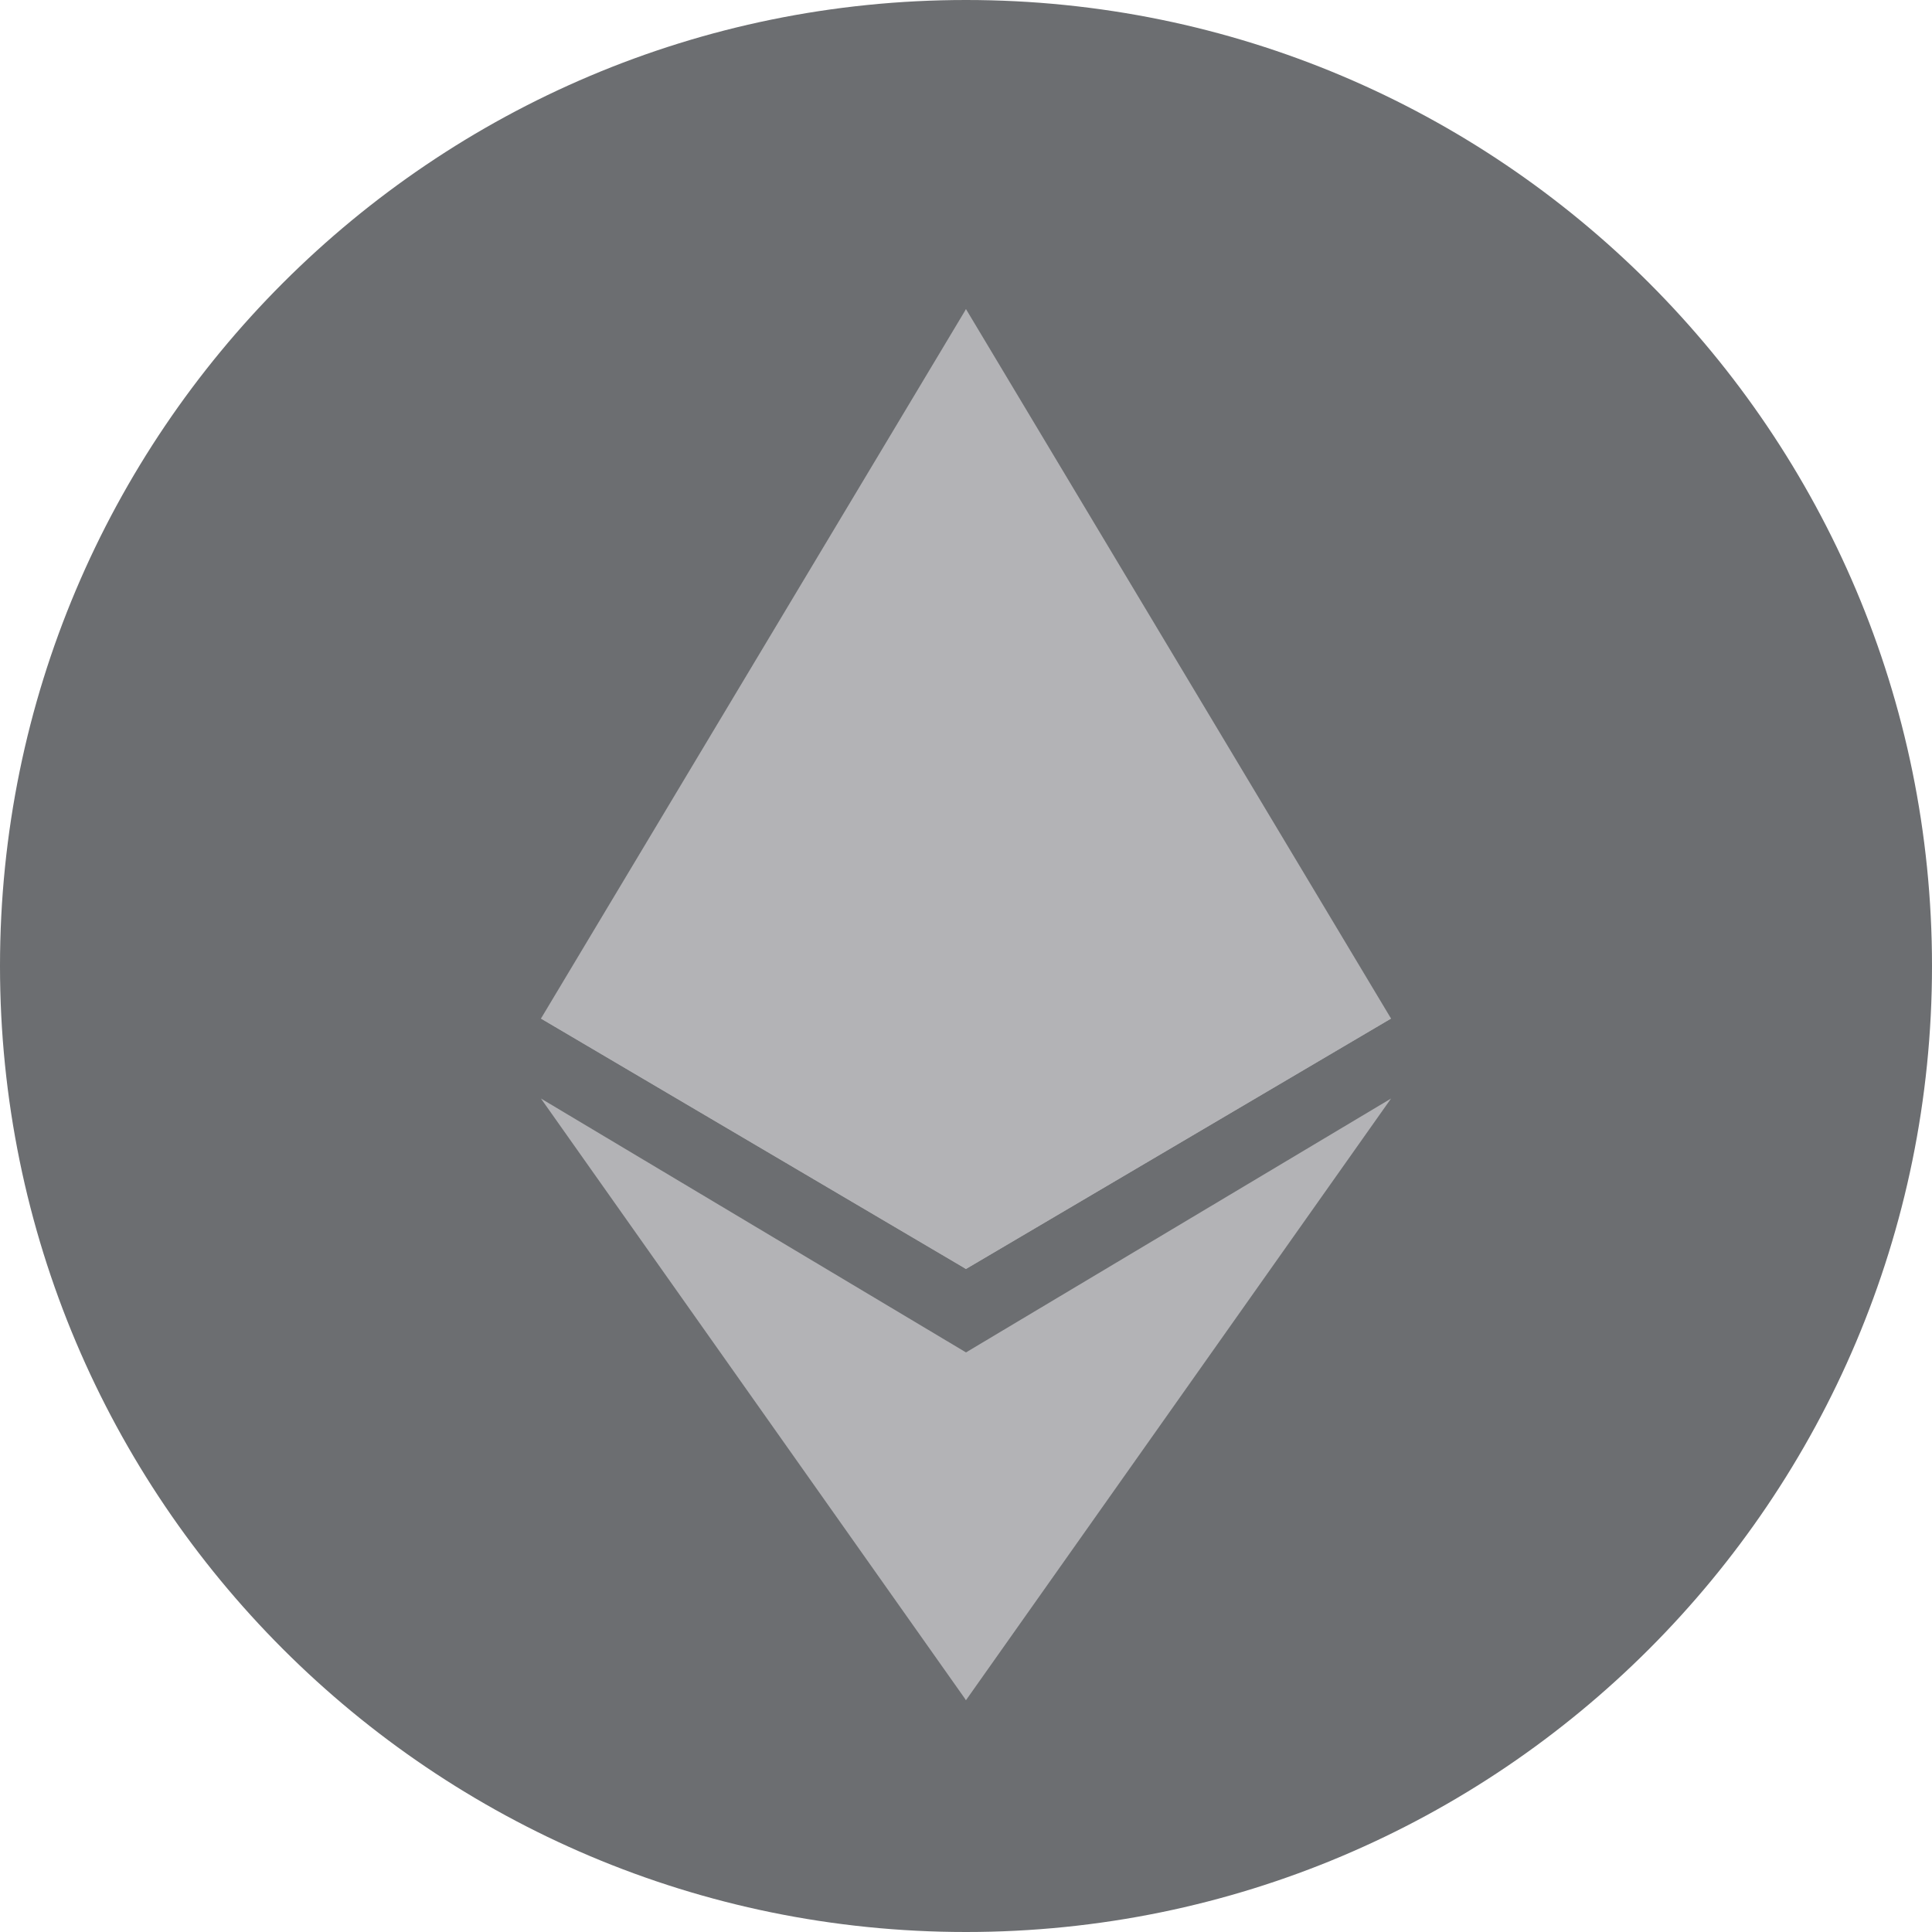
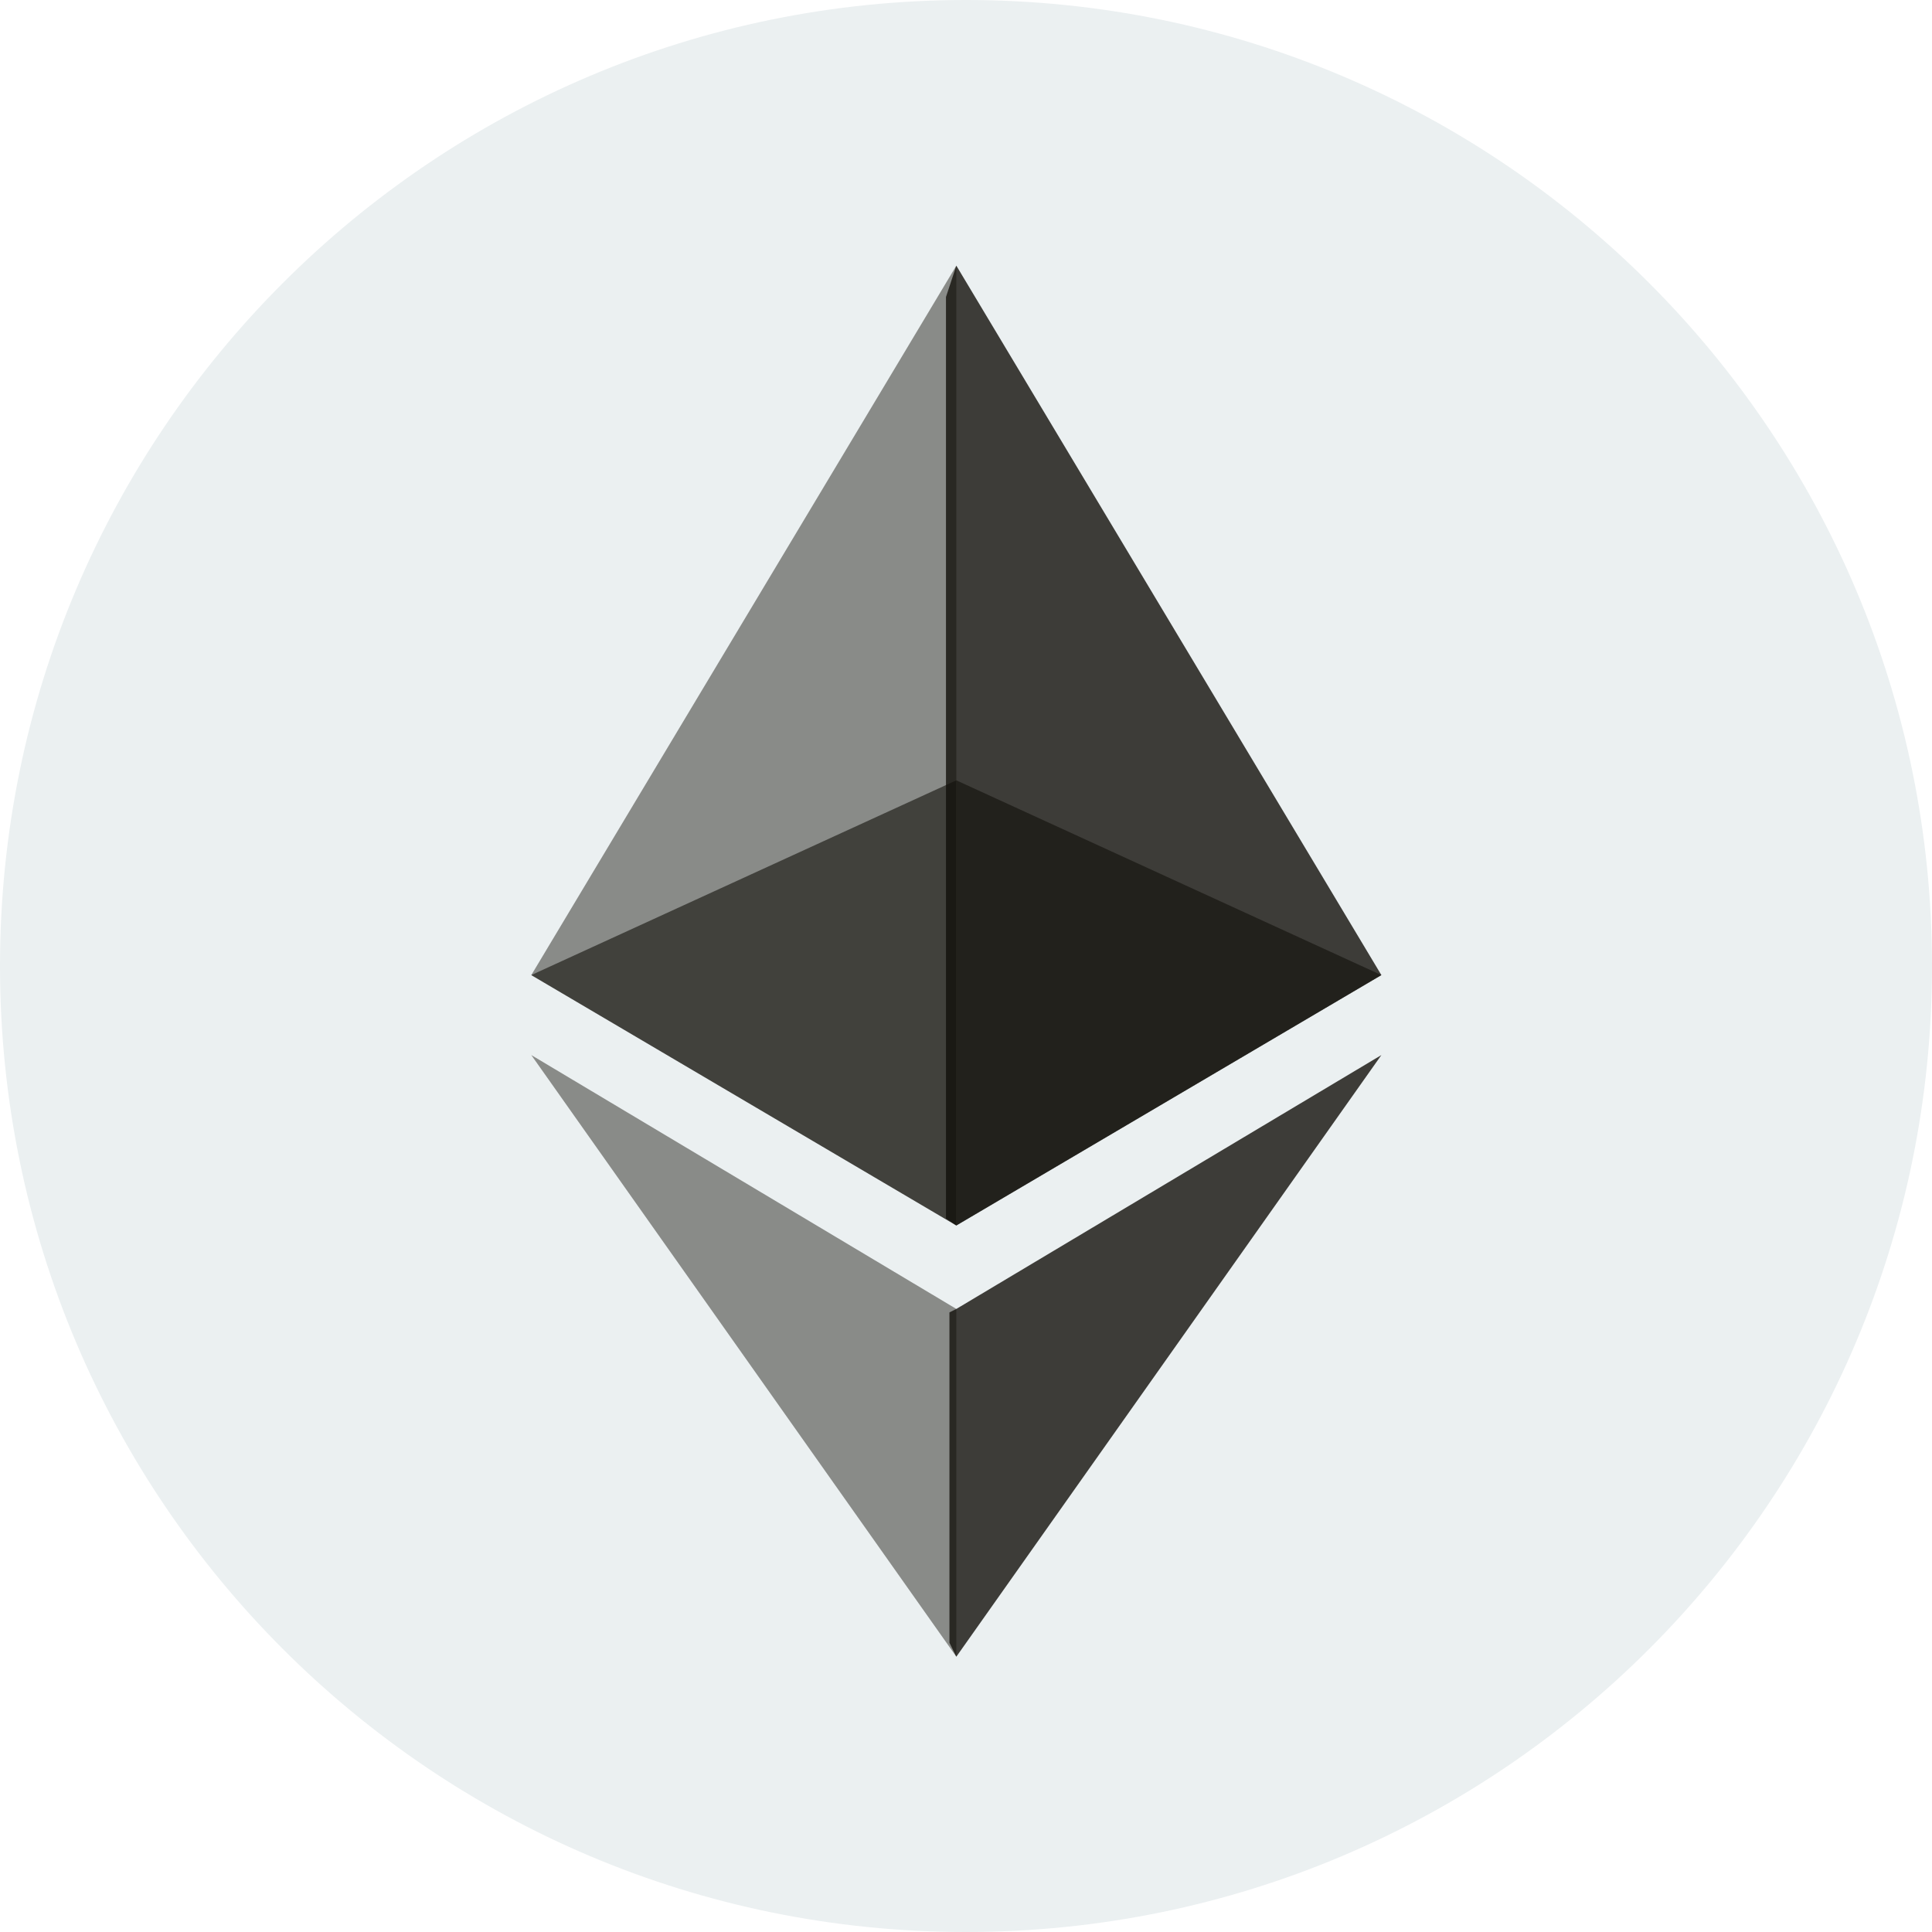
<svg xmlns="http://www.w3.org/2000/svg" width="80" height="80" viewBox="0 0 80 80" fill="none">
-   <path d="M40 80C62.091 80 80 62.091 80 40C80 17.909 62.091 0 40 0C17.909 0 0 17.909 0 40C0 62.091 17.909 80 40 80Z" fill="#6C6E71" />
-   <path d="M40 12.8L39.571 14.096V52.256L40 52.544L57.6 42.176L40 12.8Z" fill="#B3B3B6" />
-   <path d="M40 12.8L22.4 42.176L40 52.544V34.112V12.8Z" fill="#B3B3B6" />
-   <path d="M40 56L39.714 56.144V69.824L40 70.4L57.6 45.488L40 56Z" fill="#B3B3B6" />
-   <path d="M40 70.4V56L22.4 45.488L40 70.4Z" fill="#B3B3B6" />
-   <path d="M40 52.544L57.6 42.176L40 34.112V52.544Z" fill="#B3B3B6" />
-   <path d="M22.4 42.176L40 52.544V34.112L22.4 42.176Z" fill="#B3B3B6" />
+   <path d="M40 80C62.091 80 80 62.091 80 40C80 17.909 62.091 0 40 0C17.909 0 0 17.909 0 40C0 62.091 17.909 80 40 80Z" fill="#EBF0F1" />
+   <path d="M39.6 11L39.171 12.296V50.456L39.6 50.744L57.2 40.376L39.6 11Z" fill="#12100B" fill-opacity="0.8" />
+   <path d="M39.6 11L22 40.376L39.6 50.744V32.312V11Z" fill="#12100B" fill-opacity="0.45" />
+   <path d="M39.6 54.2L39.314 54.344V68.024L39.6 68.6L57.2 43.688L39.6 54.2Z" fill="#12100B" fill-opacity="0.8" />
+   <path d="M39.6 68.6V54.2L22 43.688L39.6 68.6Z" fill="#12100B" fill-opacity="0.45" />
+   <path d="M39.6 50.744L57.2 40.376L39.6 32.312V50.744Z" fill="#12100B" fill-opacity="0.6" />
+   <path d="M22 40.376L39.6 50.744V32.312L22 40.376Z" fill="#12100B" fill-opacity="0.6" />
</svg>
